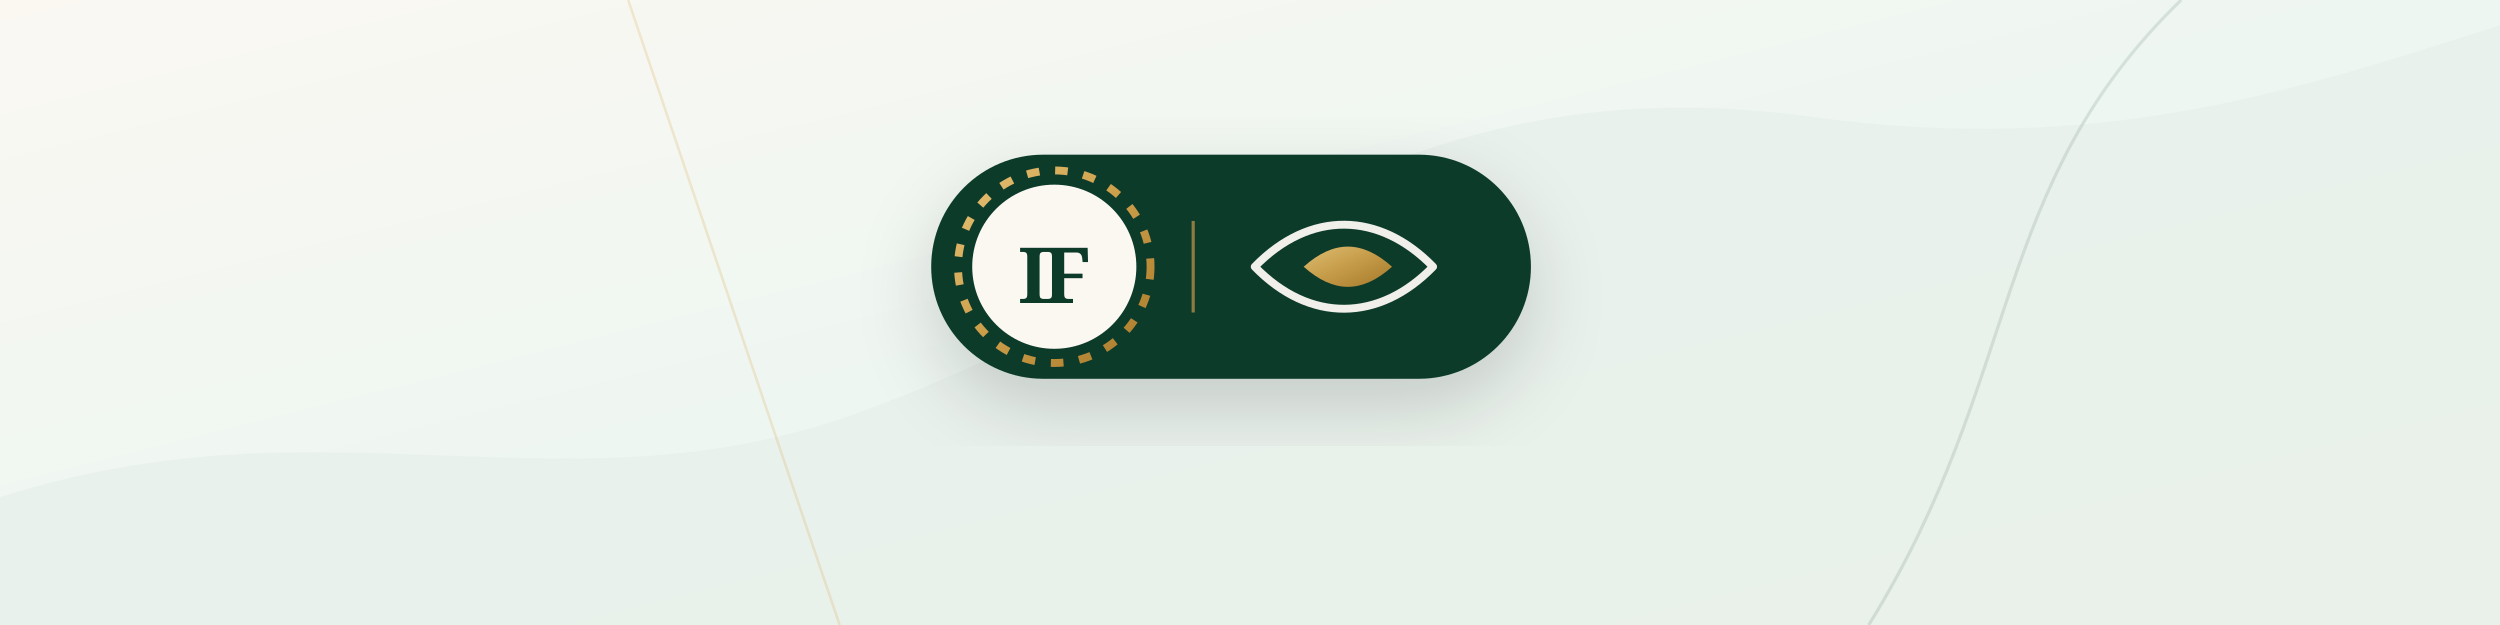
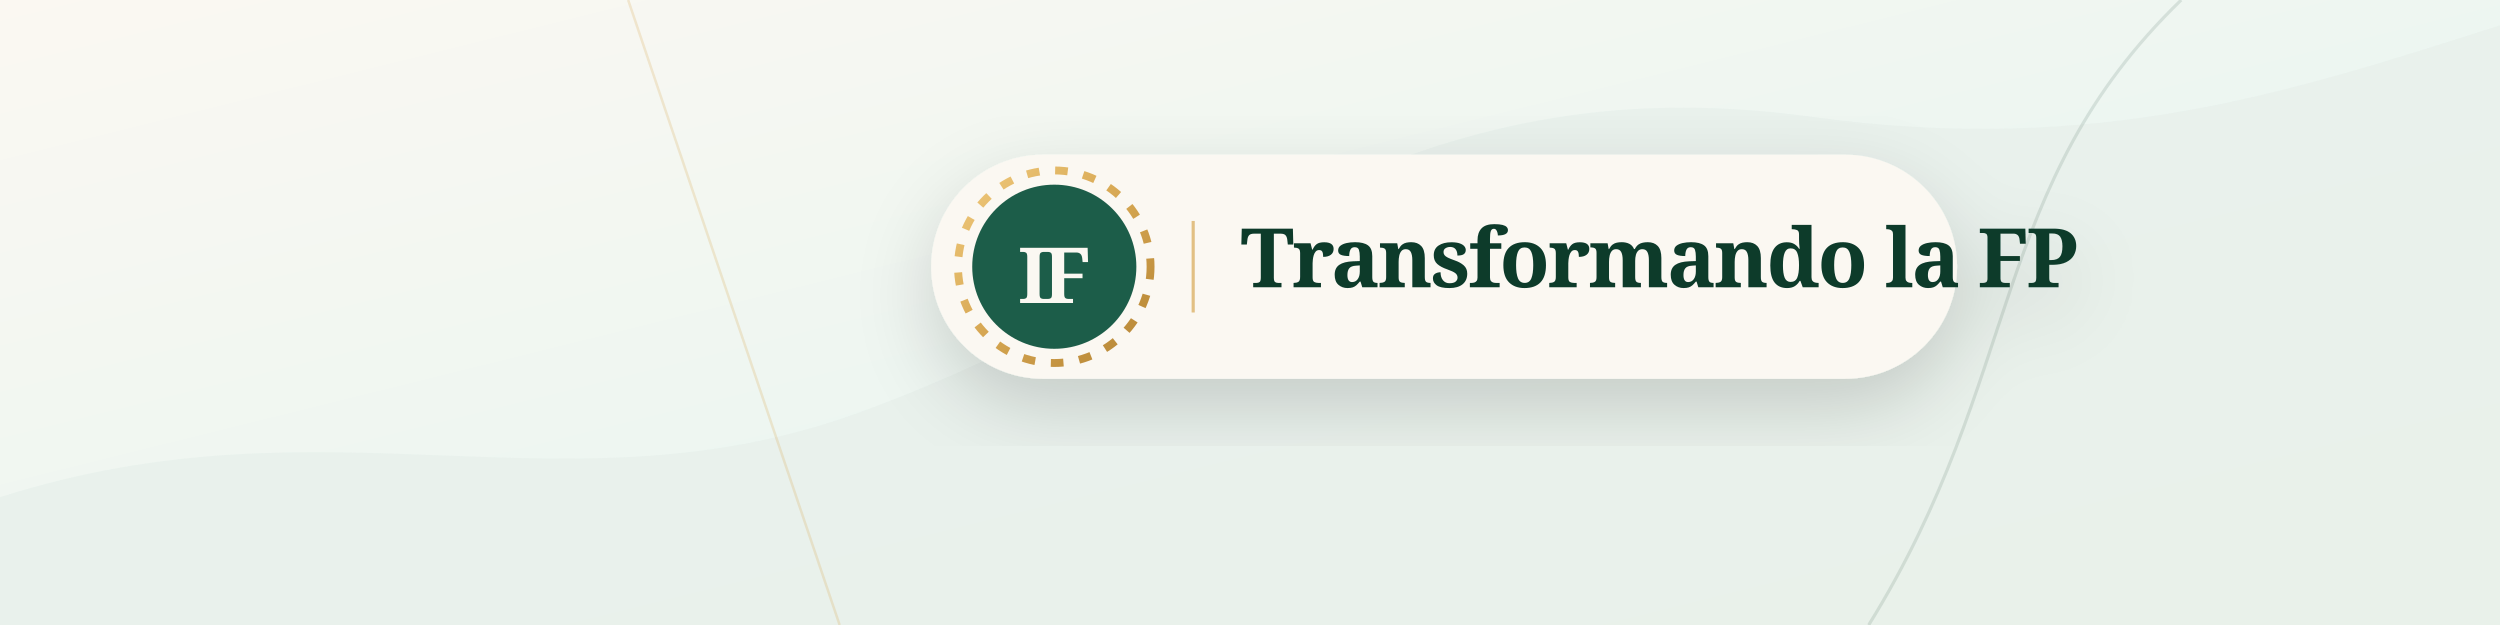
- <svg xmlns="http://www.w3.org/2000/svg" width="1584" height="396" viewBox="0 0 1584 396" role="img" aria-label="Banner de LinkedIn de Isabel Fernandez Solo de Zaldivar">
+ <svg xmlns="http://www.w3.org/2000/svg" width="1584" height="396" viewBox="0 0 1584 396" role="img" aria-label="Banner de LinkedIn de Isabel Fernandez Solo de Zaldivar. Transformando la FP">
  <defs>
    <linearGradient id="bg" x1="0" y1="0" x2="1" y2="1">
      <stop offset="0" stop-color="#fbf8f2" />
      <stop offset="0.52" stop-color="#edf6f1" />
      <stop offset="1" stop-color="#f6ecd5" />
    </linearGradient>
    <linearGradient id="gold" x1="0" y1="0" x2="1" y2="1">
      <stop offset="0" stop-color="#f0c878" />
      <stop offset="0.5" stop-color="#d4a24a" />
      <stop offset="1" stop-color="#b07d2a" />
    </linearGradient>
    <filter id="softShadow" x="-20%" y="-30%" width="140%" height="160%">
      <feDropShadow dx="0" dy="18" stdDeviation="24" flood-color="#0b1410" flood-opacity=".16" />
    </filter>
  </defs>
  <rect width="1584" height="396" fill="url(#bg)" />
  <path d="M0 315 C210 248 360 330 548 260 C770 178 886 38 1148 74 C1330 99 1452 58 1584 16 L1584 396 L0 396 Z" fill="#e8f1ec" opacity=".92" />
  <path d="M398 0 L532 396" stroke="#d4a24a" stroke-width="1.6" opacity=".22" />
  <path d="M1382 0 C1260 118 1282 238 1184 396" stroke="#0d3a2c" stroke-width="2" opacity=".12" fill="none" />
  <g transform="translate(590 98)">
    <g filter="url(#softShadow)">
-       <rect x="0" y="0" width="380" height="142" rx="71" fill="#0d3a2c" />
-       <circle cx="78" cy="71" r="52" fill="#fbf8f2" />
+       <rect x="0" y="0" width="650" height="142" rx="71" fill="#fbf8f2" />
+       <circle cx="78" cy="71" r="52" fill="#1f5d49" />
      <circle cx="78" cy="71" r="61" fill="none" stroke="url(#gold)" stroke-width="5" stroke-dasharray="8 10" opacity=".95" />
-       <text x="78" y="77" fill="#0d3a2c" font-family="Fraunces, Georgia, serif" font-size="49" font-weight="700" letter-spacing="-4" text-anchor="middle" dominant-baseline="middle">IF</text>
+       <text x="78" y="77" fill="#fbf8f2" font-family="Fraunces, Georgia, serif" font-size="49" font-weight="700" letter-spacing="-4" text-anchor="middle" dominant-baseline="middle">IF</text>
      <line x1="166" y1="42" x2="166" y2="100" stroke="#d4a24a" stroke-width="2" opacity=".65" />
-       <path d="M205 71 C240 35 284 36 318 71 C284 106 240 107 205 71 Z" fill="none" stroke="#fbf8f2" stroke-width="5" stroke-linecap="round" stroke-linejoin="round" opacity=".95" />
-       <path d="M236 71 C255 54 273 54 292 71 C273 88 255 88 236 71 Z" fill="url(#gold)" opacity=".92" />
+       <text x="196" y="84" fill="#0d3a2c" font-family="Fraunces, Georgia, serif" font-size="52" font-weight="600" letter-spacing="-1.4">Transformando la FP</text>
    </g>
  </g>
</svg>
